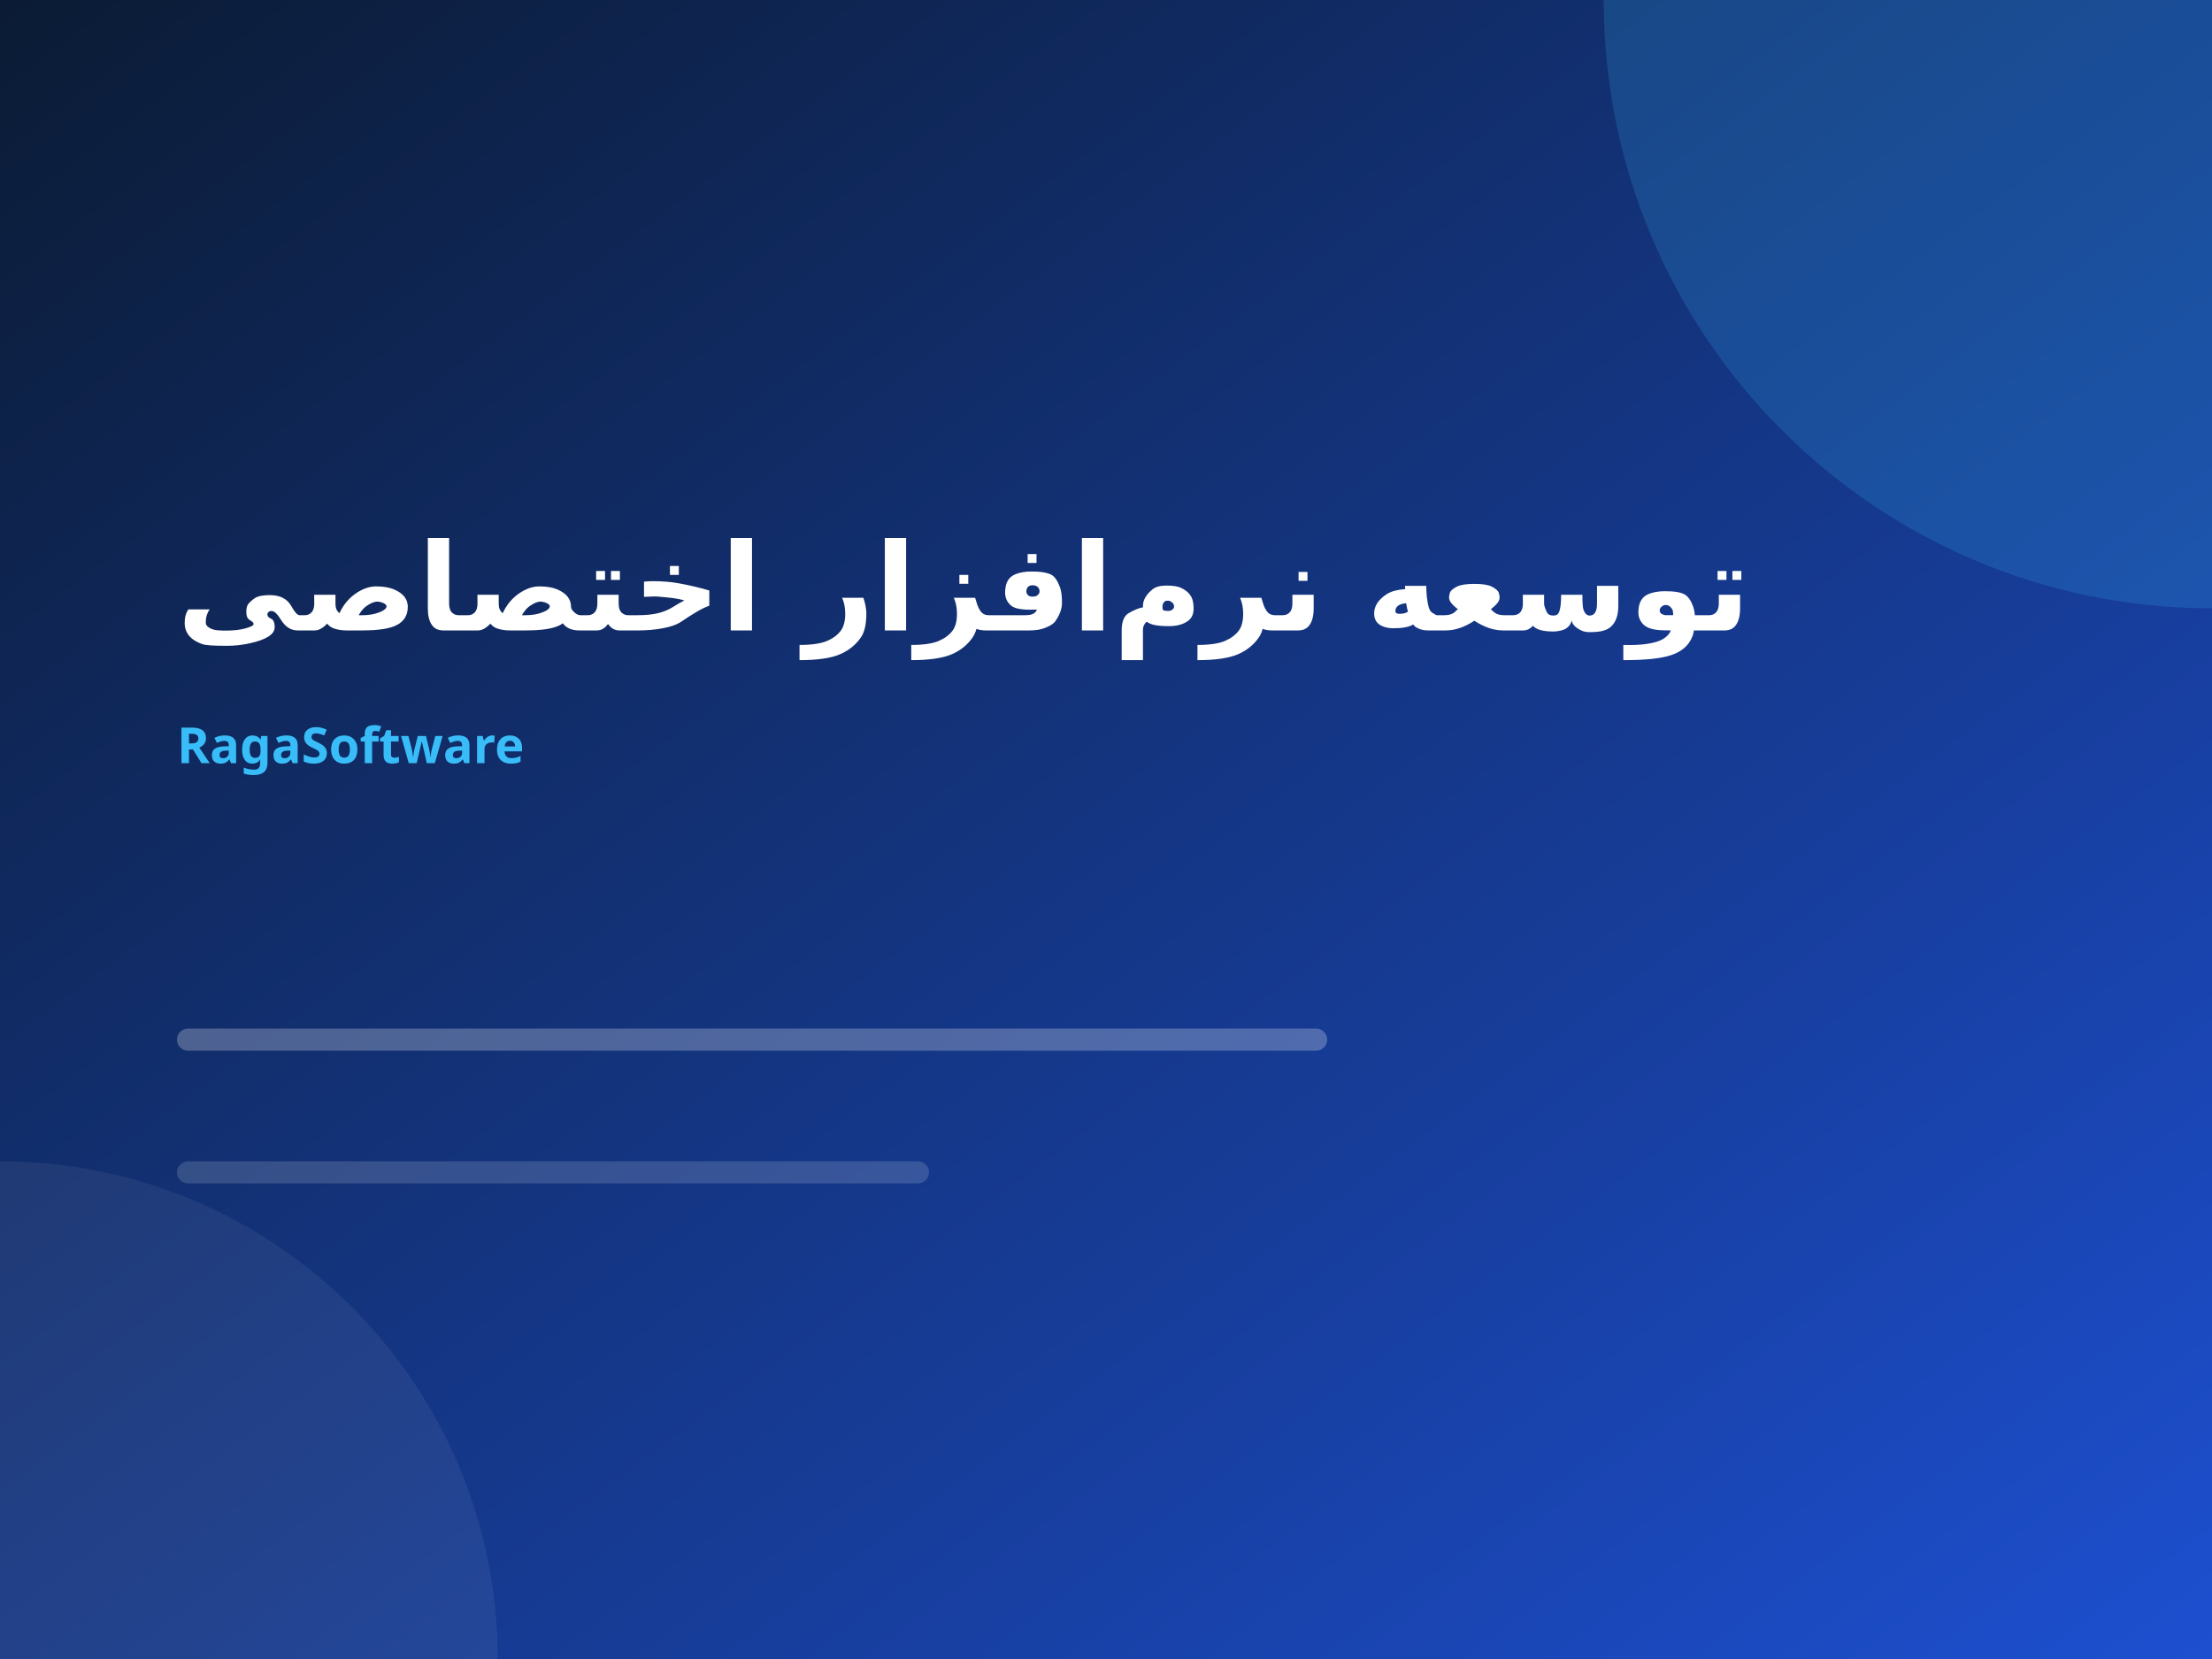
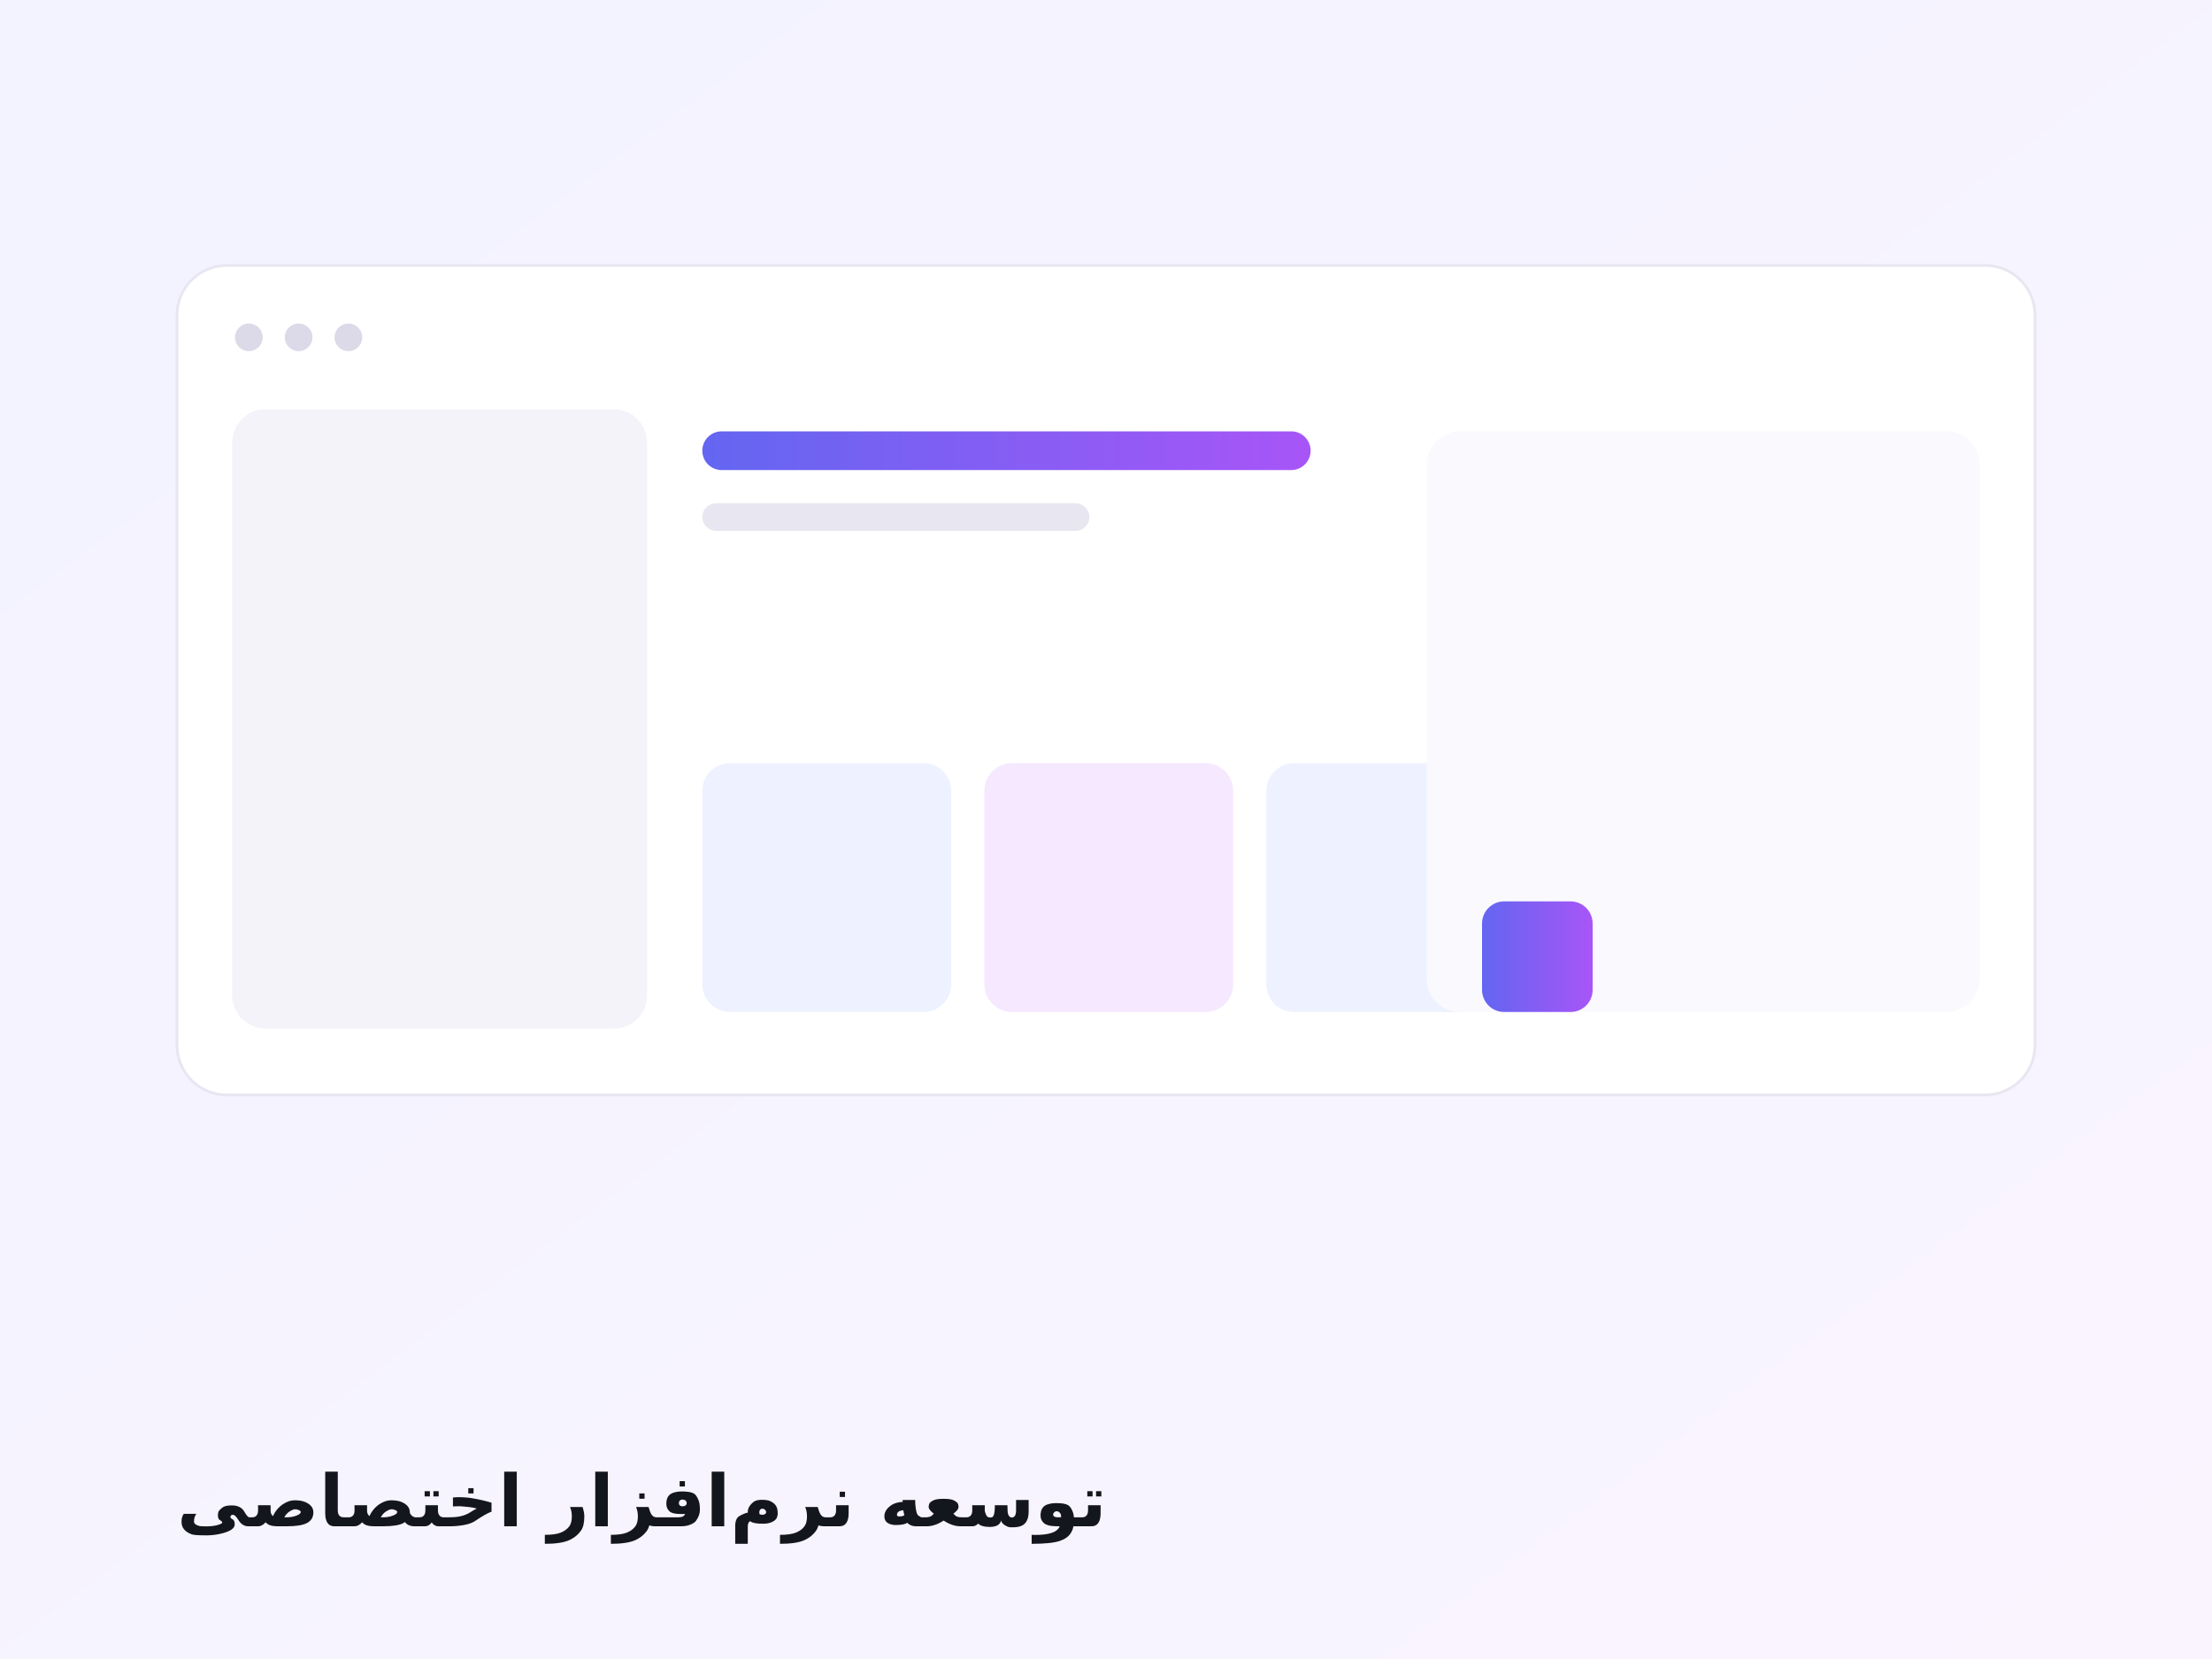
<svg xmlns="http://www.w3.org/2000/svg" width="800" height="600" viewBox="0 0 800 600" role="img" aria-label="توسعه نرم‌افزار اختصاصی">
  <defs>
-     <linearGradient id="g8531ad" x1="0" y1="0" x2="1" y2="1">
-       <stop offset="0" stop-color="#0b1b34" />
-       <stop offset="1" stop-color="#1d4fd0" />
+     <linearGradient id="bg8531ad" x1="0" y1="0" x2="1" y2="1">
+       <stop offset="0" stop-color="#f2f3ff" />
+       <stop offset="1" stop-color="#faf4ff" />
+     </linearGradient>
+     <linearGradient id="ac8531ad" x1="0" y1="0" x2="1" y2="0">
+       <stop offset="0" stop-color="#6366f1" />
+       <stop offset="1" stop-color="#a855f7" />
    </linearGradient>
  </defs>
-   <rect width="800" height="600" fill="url(#g8531ad)" />
-   <circle cx="800" cy="0" r="220" fill="#38bdf8" opacity="0.18" />
-   <circle cx="0" cy="600" r="180" fill="#ffffff" opacity="0.06" />
-   <rect x="8%" y="62%" width="52%" height="8" rx="4" fill="#ffffff" opacity="0.25" />
-   <rect x="8%" y="70%" width="34%" height="8" rx="4" fill="#ffffff" opacity="0.15" />
-   <text x="8%" y="38%" fill="#ffffff" font-family="Vazirmatn, Tahoma, sans-serif" font-size="44" font-weight="700">توسعه نرم‌افزار اختصاصی</text>
-   <text x="8%" y="46%" fill="#38bdf8" font-family="Vazirmatn, Tahoma, sans-serif" font-size="18" font-weight="600">RagaSoftware</text>
+   <rect width="800" height="600" fill="url(#bg8531ad)" />
+   <g transform="translate(64 96)">
+     <rect width="672" height="300" rx="18" fill="#ffffff" stroke="#e8e6f1" />
+     <circle cx="26" cy="26" r="5" fill="#dcd9e8" />
+     <circle cx="44" cy="26" r="5" fill="#dcd9e8" />
+     <circle cx="62" cy="26" r="5" fill="#dcd9e8" />
+     <rect x="20" y="52" width="150" height="224" rx="12" fill="#f4f3f9" />
+     <rect x="190" y="60" width="220" height="14" rx="7" fill="url(#ac8531ad)" />
+     <rect x="190" y="86" width="140" height="10" rx="5" fill="#e8e6f1" />
+     <rect x="190" y="180" width="90" height="90" rx="10" fill="#eef1ff" />
+     <rect x="292" y="180" width="90" height="90" rx="10" fill="#f5e8ff" />
+     <rect x="394" y="180" width="90" height="90" rx="10" fill="#eef1ff" />
+     <rect x="452" y="60" width="200" height="210" rx="12" fill="#faf9fd" />
+     <rect x="472" y="230" width="40" height="40" rx="8" fill="url(#ac8531ad)" />
+   </g>
+   <text x="8%" y="552" fill="#14161d" font-family="Vazirmatn, Tahoma, sans-serif" font-size="26" font-weight="700">توسعه نرم‌افزار اختصاصی</text>
</svg>
